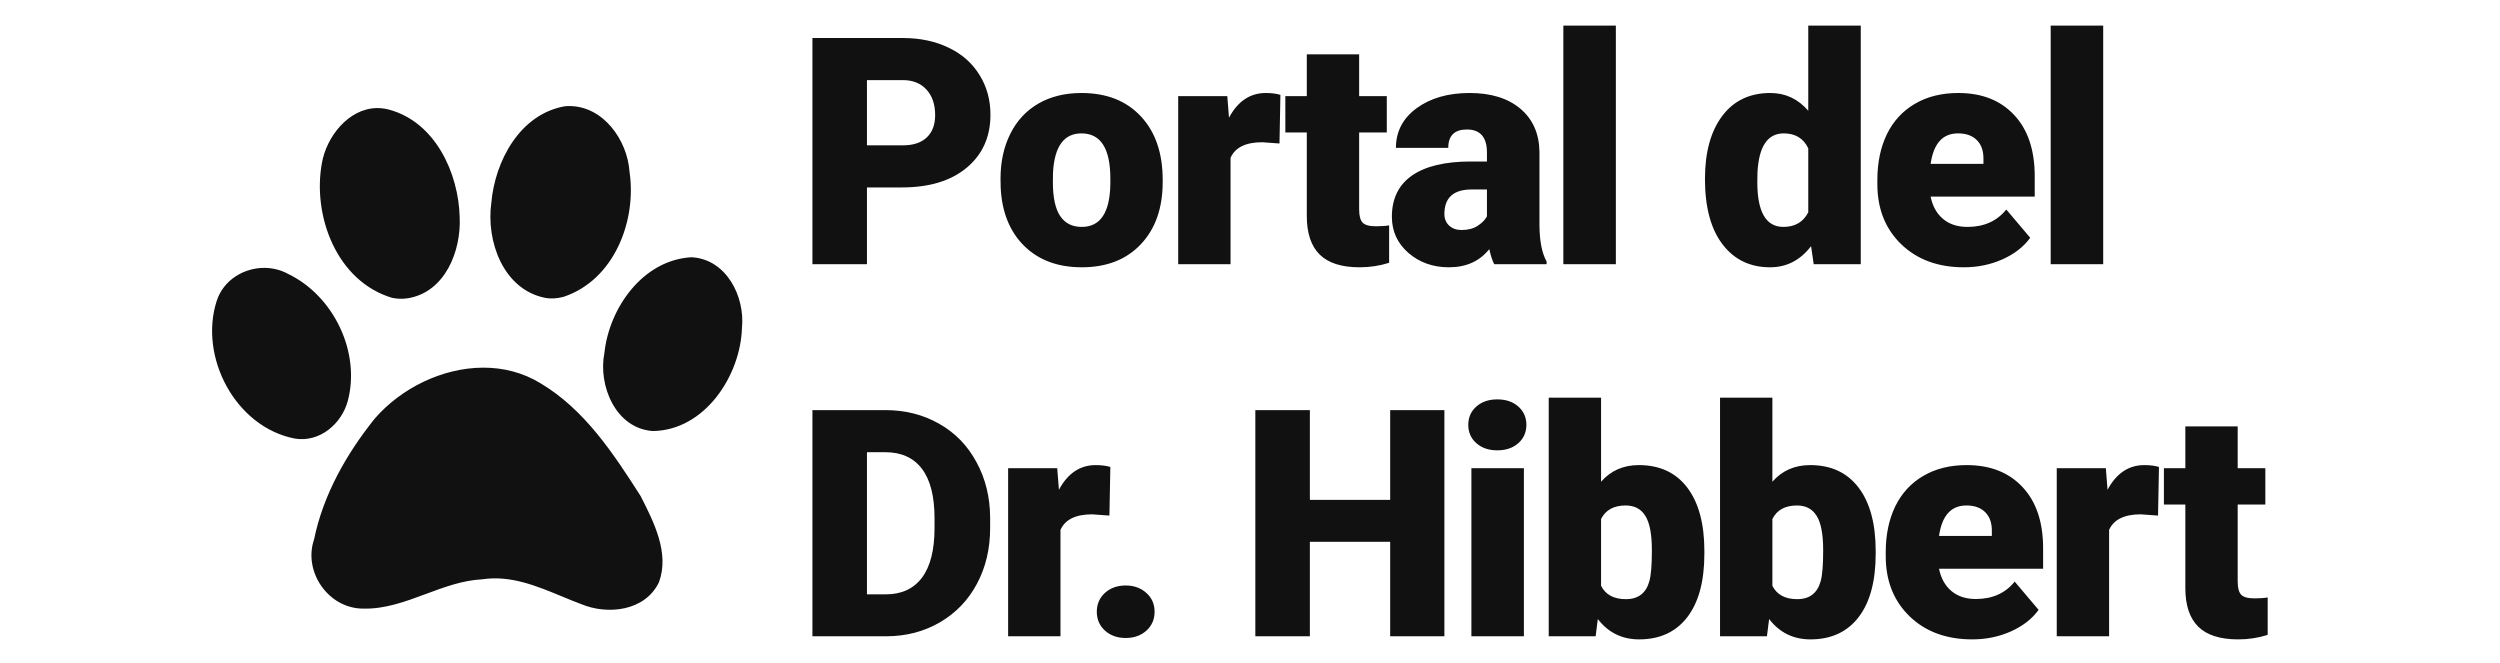
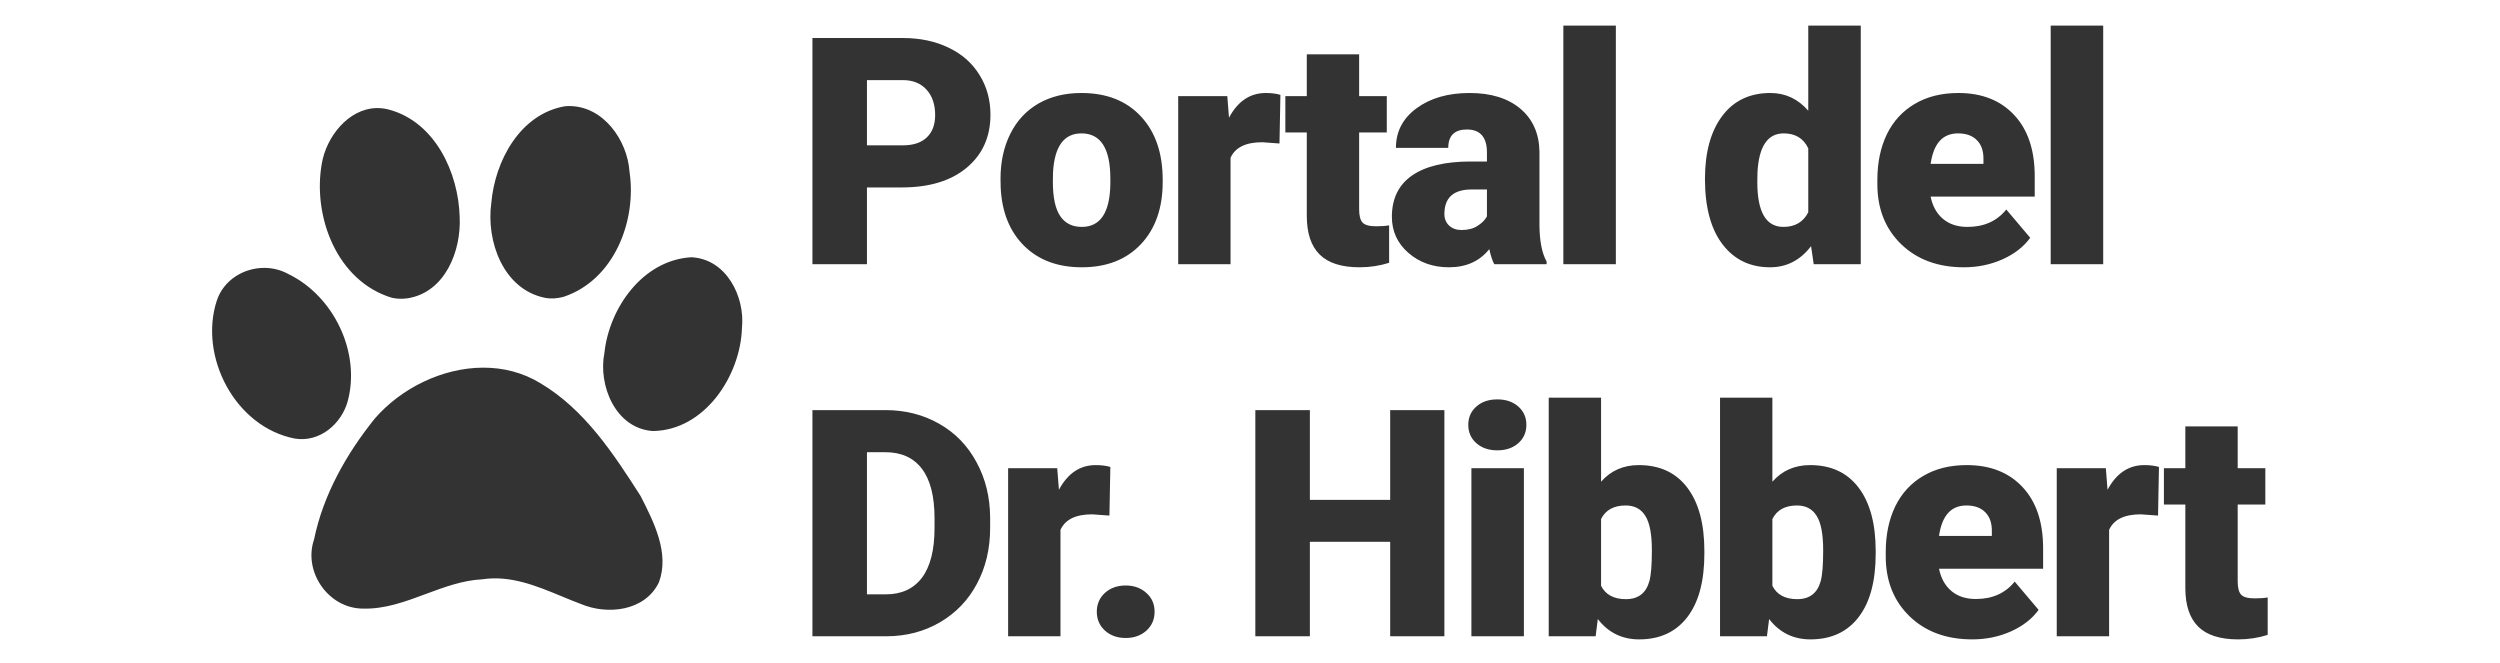
<svg xmlns="http://www.w3.org/2000/svg" width="215" height="57" viewBox="0 0 215 57" fill="none" version="1.1" id="svg4">
  <defs id="defs8" />
-   <path fill-rule="evenodd" clip-rule="evenodd" d="M74.558 22.72V16.12H77.551C79.92 16.12 81.781 15.555 83.135 14.424C84.498 13.284 85.179 11.765 85.179 9.868C85.179 8.586 84.863 7.441 84.231 6.435C83.607 5.42 82.721 4.64 81.572 4.097C80.432 3.545 79.118 3.269 77.631 3.269H69.869V22.72H74.558ZM77.631 12.5H74.558V6.889H77.684C78.531 6.898 79.198 7.174 79.688 7.717C80.178 8.261 80.423 8.987 80.423 9.895C80.423 10.723 80.183 11.364 79.702 11.819C79.23 12.273 78.539 12.5 77.631 12.5ZM86.886 11.511C86.325 12.634 86.045 13.916 86.045 15.359L86.058 16.12C86.156 18.231 86.829 19.906 88.075 21.144C89.322 22.373 90.974 22.987 93.032 22.987C95.169 22.987 96.861 22.328 98.108 21.01C99.364 19.683 99.992 17.893 99.992 15.639V15.479C99.992 13.172 99.368 11.351 98.122 10.015C96.875 8.67 95.169 7.998 93.005 7.998C91.589 7.998 90.355 8.301 89.304 8.906C88.254 9.512 87.448 10.38 86.886 11.511ZM91.175 18.579C90.756 17.955 90.547 16.976 90.547 15.639L90.56 14.825C90.685 12.589 91.5 11.471 93.005 11.471C94.662 11.471 95.49 12.767 95.49 15.359V15.813C95.454 18.28 94.635 19.514 93.032 19.514C92.212 19.514 91.593 19.202 91.175 18.579ZM108.553 12.233L110.035 12.34L110.116 8.158C109.759 8.051 109.341 7.998 108.86 7.998C107.506 7.998 106.451 8.706 105.694 10.122L105.547 8.265H101.325V22.72H105.827V13.569C106.228 12.678 107.137 12.233 108.553 12.233ZM116.886 8.265V4.671H112.384V8.265H110.54V11.391H112.384V18.565C112.384 20.053 112.754 21.161 113.493 21.892C114.232 22.622 115.377 22.987 116.926 22.987C117.808 22.987 118.654 22.858 119.465 22.6V19.38C119.162 19.434 118.788 19.46 118.342 19.46C117.763 19.46 117.376 19.353 117.18 19.14C116.984 18.926 116.886 18.547 116.886 18.004V11.391H119.264V8.265H116.886ZM128.079 21.424C128.203 21.994 128.346 22.426 128.506 22.72H133.008V22.493C132.616 21.789 132.412 20.774 132.394 19.447V13.048C132.367 11.48 131.819 10.247 130.751 9.347C129.682 8.448 128.226 7.998 126.382 7.998C124.538 7.998 123.02 8.434 121.826 9.307C120.642 10.18 120.05 11.316 120.05 12.714H124.552C124.552 11.663 125.086 11.137 126.155 11.137C127.304 11.137 127.878 11.801 127.878 13.128V13.889H126.489C124.28 13.889 122.597 14.29 121.439 15.092C120.281 15.893 119.702 17.078 119.702 18.645C119.702 19.892 120.179 20.93 121.132 21.758C122.085 22.578 123.243 22.987 124.605 22.987C126.093 22.987 127.25 22.466 128.079 21.424ZM127.077 19.42C126.712 19.661 126.248 19.781 125.687 19.781C125.26 19.781 124.908 19.656 124.632 19.407C124.356 19.149 124.218 18.815 124.218 18.405C124.218 16.998 125.002 16.294 126.569 16.294H127.878V18.605C127.718 18.908 127.451 19.18 127.077 19.42ZM134.448 22.72H138.964V2.2H134.448V22.72ZM148.11 9.975C147.121 11.293 146.627 13.097 146.627 15.386C146.627 17.817 147.13 19.692 148.136 21.01C149.143 22.328 150.505 22.987 152.224 22.987C153.649 22.987 154.825 22.382 155.751 21.17L155.978 22.72H160.026V2.2H155.511V9.521C154.629 8.506 153.543 7.998 152.251 7.998C150.479 7.998 149.098 8.657 148.11 9.975ZM153.373 19.514C151.877 19.514 151.129 18.231 151.129 15.666L151.142 14.838C151.258 12.594 152.011 11.471 153.4 11.471C154.398 11.471 155.101 11.899 155.511 12.754V18.258C155.083 19.095 154.371 19.514 153.373 19.514ZM163.51 21.01C164.882 22.328 166.677 22.987 168.894 22.987C170.079 22.987 171.183 22.76 172.207 22.306C173.24 21.843 174.038 21.224 174.599 20.449L172.541 18.017C171.74 19.015 170.626 19.514 169.201 19.514C168.338 19.514 167.634 19.282 167.091 18.819C166.547 18.356 166.196 17.719 166.035 16.909H174.986V15.159C174.986 12.905 174.398 11.151 173.223 9.895C172.047 8.63 170.444 7.998 168.413 7.998C166.97 7.998 165.724 8.31 164.673 8.933C163.622 9.548 162.82 10.421 162.268 11.552C161.725 12.683 161.453 13.987 161.453 15.466V15.84C161.453 17.96 162.139 19.683 163.51 21.01ZM166.035 14.09C166.285 12.344 167.068 11.471 168.387 11.471C169.099 11.471 169.647 11.672 170.03 12.073C170.413 12.464 170.595 13.021 170.577 13.742V14.09H166.035ZM176.359 22.72H180.875V2.2H176.359V22.72ZM69.869 35.269V54.72H76.268C77.952 54.711 79.475 54.31 80.837 53.518C82.209 52.716 83.269 51.612 84.017 50.205C84.774 48.788 85.152 47.19 85.152 45.408V44.513C85.143 42.75 84.751 41.16 83.977 39.744C83.211 38.319 82.142 37.219 80.77 36.444C79.399 35.661 77.854 35.269 76.135 35.269H69.869ZM74.558 51.113V38.889H76.135C77.515 38.889 78.566 39.366 79.288 40.319C80.009 41.272 80.37 42.688 80.37 44.567V45.408C80.37 47.297 80.009 48.722 79.288 49.684C78.566 50.636 77.533 51.113 76.188 51.113H74.558ZM93.927 44.233L95.41 44.34L95.49 40.158C95.134 40.051 94.715 39.998 94.234 39.998C92.88 39.998 91.825 40.706 91.068 42.122L90.921 40.265H86.699V54.72H91.201V45.569C91.602 44.678 92.511 44.233 93.927 44.233ZM98.587 50.993C98.115 50.565 97.522 50.352 96.81 50.352C96.088 50.352 95.492 50.565 95.02 50.993C94.556 51.42 94.325 51.959 94.325 52.609C94.325 53.259 94.556 53.798 95.02 54.226C95.492 54.653 96.088 54.867 96.81 54.867C97.522 54.867 98.115 54.658 98.587 54.239C99.058 53.812 99.295 53.268 99.295 52.609C99.295 51.95 99.058 51.411 98.587 50.993ZM119.555 54.72H124.218V35.269H119.555V42.99H112.649V35.269H107.959V54.72H112.649V46.597H119.555V54.72ZM126.54 54.72H131.055V40.265H126.54V54.72ZM126.967 34.962C126.504 35.371 126.272 35.897 126.272 36.538C126.272 37.179 126.504 37.705 126.967 38.114C127.43 38.524 128.031 38.729 128.771 38.729C129.51 38.729 130.111 38.524 130.574 38.114C131.037 37.705 131.269 37.179 131.269 36.538C131.269 35.897 131.037 35.371 130.574 34.962C130.111 34.552 129.51 34.347 128.771 34.347C128.031 34.347 127.43 34.552 126.967 34.962ZM145.107 53.077C146.086 51.803 146.576 49.982 146.576 47.613V47.386C146.576 45.043 146.086 43.227 145.107 41.935C144.127 40.644 142.737 39.998 140.938 39.998C139.611 39.998 138.529 40.474 137.692 41.427V34.2H133.19V54.72H137.224L137.412 53.237C138.311 54.404 139.496 54.987 140.965 54.987C142.746 54.987 144.127 54.35 145.107 53.077ZM141.499 44.367C141.874 44.954 142.061 45.943 142.061 47.332C142.061 48.588 141.989 49.47 141.847 49.977C141.562 51.011 140.889 51.527 139.83 51.527C138.788 51.527 138.075 51.144 137.692 50.378V44.634C138.084 43.859 138.788 43.471 139.803 43.471C140.569 43.471 141.134 43.77 141.499 44.367ZM159.839 53.077C160.819 51.803 161.309 49.982 161.309 47.613V47.386C161.309 45.043 160.819 43.227 159.839 41.935C158.86 40.644 157.47 39.998 155.671 39.998C154.344 39.998 153.262 40.474 152.425 41.427V34.2H147.923V54.72H151.957L152.144 53.237C153.044 54.404 154.228 54.987 155.698 54.987C157.479 54.987 158.86 54.35 159.839 53.077ZM156.232 44.367C156.606 44.954 156.793 45.943 156.793 47.332C156.793 48.588 156.722 49.47 156.58 49.977C156.295 51.011 155.622 51.527 154.562 51.527C153.52 51.527 152.808 51.144 152.425 50.378V44.634C152.817 43.859 153.52 43.471 154.536 43.471C155.301 43.471 155.867 43.77 156.232 44.367ZM164.232 53.01C165.603 54.328 167.398 54.987 169.616 54.987C170.8 54.987 171.905 54.76 172.929 54.306C173.962 53.843 174.759 53.224 175.32 52.449L173.263 50.017C172.461 51.015 171.348 51.514 169.923 51.514C169.059 51.514 168.355 51.282 167.812 50.819C167.269 50.356 166.917 49.719 166.757 48.909H175.708V47.159C175.708 44.905 175.12 43.151 173.944 41.895C172.768 40.63 171.165 39.998 169.135 39.998C167.692 39.998 166.445 40.31 165.394 40.933C164.343 41.548 163.542 42.42 162.989 43.552C162.446 44.683 162.174 45.987 162.174 47.466V47.84C162.174 49.96 162.86 51.683 164.232 53.01ZM166.757 46.09C167.006 44.344 167.79 43.471 169.108 43.471C169.82 43.471 170.368 43.672 170.751 44.073C171.134 44.465 171.317 45.021 171.299 45.742V46.09H166.757ZM184.108 44.233L185.591 44.34L185.671 40.158C185.315 40.051 184.896 39.998 184.415 39.998C183.061 39.998 182.006 40.706 181.249 42.122L181.102 40.265H176.88V54.72H181.383V45.569C181.783 44.678 182.692 44.233 184.108 44.233ZM192.441 40.265V36.672H187.939V40.265H186.096V43.391H187.939V50.565C187.939 52.053 188.309 53.161 189.048 53.892C189.787 54.622 190.932 54.987 192.482 54.987C193.363 54.987 194.209 54.858 195.02 54.6V51.38C194.717 51.434 194.343 51.46 193.898 51.46C193.319 51.46 192.931 51.353 192.735 51.14C192.539 50.926 192.441 50.547 192.441 50.004V43.391H194.819V40.265H192.441ZM48.603 9.134C48.701 9.127 48.8 9.122 48.896 9.121C51.872 9.084 53.955 12.047 54.139 14.773C54.768 18.993 52.818 24.088 48.457 25.53C47.944 25.668 47.399 25.713 46.873 25.614C43.252 24.884 41.799 20.703 42.253 17.449C42.563 13.864 44.706 9.798 48.603 9.134ZM27.677 14.058C28.062 11.779 29.949 9.354 32.373 9.295C32.719 9.287 33.075 9.327 33.44 9.423C37.436 10.49 39.436 14.88 39.533 18.677C39.668 21.556 38.302 25.12 35.079 25.65C34.627 25.719 34.166 25.709 33.719 25.614C28.95 24.185 26.868 18.574 27.677 14.058ZM51.979 30.35C52.389 26.497 55.263 22.37 59.455 22.122C62.485 22.271 64.091 25.535 63.807 28.224C63.681 32.289 60.623 37.014 56.141 37.069C52.926 36.847 51.425 33.129 51.979 30.35ZM18.641 25.866C19.224 24.077 20.977 23.023 22.761 23.038C23.459 23.044 24.163 23.215 24.801 23.568C28.717 25.465 31.03 30.319 29.904 34.499C29.372 36.454 27.489 38.078 25.345 37.716C20.208 36.711 17.086 30.651 18.641 25.866ZM32.244 35.982C34.508 33.376 38.059 31.625 41.555 31.618C43.263 31.614 44.957 32.028 46.481 32.959C50.285 35.222 52.771 39.03 55.09 42.654L55.101 42.675C56.236 44.902 57.597 47.574 56.668 50.079C55.482 52.546 52.273 52.921 49.95 51.941C49.4 51.736 48.85 51.508 48.298 51.28C46.113 50.376 43.893 49.457 41.471 49.821C39.781 49.907 38.201 50.495 36.624 51.082C34.862 51.738 33.105 52.392 31.207 52.341C28.217 52.321 26.059 49.145 27.011 46.387C27.795 42.554 29.798 39.019 32.244 35.982Z" fill="black" id="path2" style="fill:#111111;fill-opacity:1" />
+   <path fill-rule="evenodd" clip-rule="evenodd" d="M74.558 22.72V16.12H77.551C79.92 16.12 81.781 15.555 83.135 14.424C84.498 13.284 85.179 11.765 85.179 9.868C85.179 8.586 84.863 7.441 84.231 6.435C83.607 5.42 82.721 4.64 81.572 4.097C80.432 3.545 79.118 3.269 77.631 3.269H69.869V22.72H74.558ZM77.631 12.5H74.558V6.889H77.684C78.531 6.898 79.198 7.174 79.688 7.717C80.178 8.261 80.423 8.987 80.423 9.895C80.423 10.723 80.183 11.364 79.702 11.819C79.23 12.273 78.539 12.5 77.631 12.5ZM86.886 11.511C86.325 12.634 86.045 13.916 86.045 15.359L86.058 16.12C86.156 18.231 86.829 19.906 88.075 21.144C89.322 22.373 90.974 22.987 93.032 22.987C95.169 22.987 96.861 22.328 98.108 21.01C99.364 19.683 99.992 17.893 99.992 15.639V15.479C99.992 13.172 99.368 11.351 98.122 10.015C96.875 8.67 95.169 7.998 93.005 7.998C91.589 7.998 90.355 8.301 89.304 8.906C88.254 9.512 87.448 10.38 86.886 11.511ZM91.175 18.579C90.756 17.955 90.547 16.976 90.547 15.639L90.56 14.825C90.685 12.589 91.5 11.471 93.005 11.471C94.662 11.471 95.49 12.767 95.49 15.359V15.813C95.454 18.28 94.635 19.514 93.032 19.514C92.212 19.514 91.593 19.202 91.175 18.579ZM108.553 12.233L110.035 12.34L110.116 8.158C109.759 8.051 109.341 7.998 108.86 7.998C107.506 7.998 106.451 8.706 105.694 10.122L105.547 8.265H101.325V22.72H105.827V13.569C106.228 12.678 107.137 12.233 108.553 12.233ZM116.886 8.265V4.671H112.384V8.265H110.54V11.391H112.384V18.565C112.384 20.053 112.754 21.161 113.493 21.892C114.232 22.622 115.377 22.987 116.926 22.987C117.808 22.987 118.654 22.858 119.465 22.6V19.38C119.162 19.434 118.788 19.46 118.342 19.46C117.763 19.46 117.376 19.353 117.18 19.14C116.984 18.926 116.886 18.547 116.886 18.004V11.391H119.264V8.265H116.886ZM128.079 21.424C128.203 21.994 128.346 22.426 128.506 22.72H133.008V22.493C132.616 21.789 132.412 20.774 132.394 19.447V13.048C132.367 11.48 131.819 10.247 130.751 9.347C129.682 8.448 128.226 7.998 126.382 7.998C124.538 7.998 123.02 8.434 121.826 9.307C120.642 10.18 120.05 11.316 120.05 12.714H124.552C124.552 11.663 125.086 11.137 126.155 11.137C127.304 11.137 127.878 11.801 127.878 13.128V13.889H126.489C124.28 13.889 122.597 14.29 121.439 15.092C120.281 15.893 119.702 17.078 119.702 18.645C119.702 19.892 120.179 20.93 121.132 21.758C122.085 22.578 123.243 22.987 124.605 22.987C126.093 22.987 127.25 22.466 128.079 21.424ZM127.077 19.42C126.712 19.661 126.248 19.781 125.687 19.781C125.26 19.781 124.908 19.656 124.632 19.407C124.356 19.149 124.218 18.815 124.218 18.405C124.218 16.998 125.002 16.294 126.569 16.294H127.878V18.605C127.718 18.908 127.451 19.18 127.077 19.42ZM134.448 22.72H138.964V2.2H134.448V22.72ZM148.11 9.975C147.121 11.293 146.627 13.097 146.627 15.386C146.627 17.817 147.13 19.692 148.136 21.01C149.143 22.328 150.505 22.987 152.224 22.987C153.649 22.987 154.825 22.382 155.751 21.17L155.978 22.72H160.026V2.2H155.511V9.521C154.629 8.506 153.543 7.998 152.251 7.998C150.479 7.998 149.098 8.657 148.11 9.975ZM153.373 19.514C151.877 19.514 151.129 18.231 151.129 15.666L151.142 14.838C151.258 12.594 152.011 11.471 153.4 11.471C154.398 11.471 155.101 11.899 155.511 12.754V18.258C155.083 19.095 154.371 19.514 153.373 19.514ZM163.51 21.01C164.882 22.328 166.677 22.987 168.894 22.987C170.079 22.987 171.183 22.76 172.207 22.306C173.24 21.843 174.038 21.224 174.599 20.449L172.541 18.017C171.74 19.015 170.626 19.514 169.201 19.514C168.338 19.514 167.634 19.282 167.091 18.819C166.547 18.356 166.196 17.719 166.035 16.909H174.986V15.159C174.986 12.905 174.398 11.151 173.223 9.895C172.047 8.63 170.444 7.998 168.413 7.998C166.97 7.998 165.724 8.31 164.673 8.933C163.622 9.548 162.82 10.421 162.268 11.552C161.725 12.683 161.453 13.987 161.453 15.466V15.84C161.453 17.96 162.139 19.683 163.51 21.01ZM166.035 14.09C166.285 12.344 167.068 11.471 168.387 11.471C169.099 11.471 169.647 11.672 170.03 12.073C170.413 12.464 170.595 13.021 170.577 13.742V14.09H166.035ZM176.359 22.72H180.875V2.2H176.359V22.72ZM69.869 35.269V54.72H76.268C77.952 54.711 79.475 54.31 80.837 53.518C82.209 52.716 83.269 51.612 84.017 50.205C84.774 48.788 85.152 47.19 85.152 45.408V44.513C85.143 42.75 84.751 41.16 83.977 39.744C83.211 38.319 82.142 37.219 80.77 36.444C79.399 35.661 77.854 35.269 76.135 35.269H69.869ZM74.558 51.113V38.889H76.135C77.515 38.889 78.566 39.366 79.288 40.319C80.009 41.272 80.37 42.688 80.37 44.567V45.408C80.37 47.297 80.009 48.722 79.288 49.684C78.566 50.636 77.533 51.113 76.188 51.113H74.558ZM93.927 44.233L95.41 44.34L95.49 40.158C95.134 40.051 94.715 39.998 94.234 39.998C92.88 39.998 91.825 40.706 91.068 42.122L90.921 40.265H86.699V54.72H91.201V45.569C91.602 44.678 92.511 44.233 93.927 44.233ZM98.587 50.993C98.115 50.565 97.522 50.352 96.81 50.352C96.088 50.352 95.492 50.565 95.02 50.993C94.556 51.42 94.325 51.959 94.325 52.609C94.325 53.259 94.556 53.798 95.02 54.226C95.492 54.653 96.088 54.867 96.81 54.867C97.522 54.867 98.115 54.658 98.587 54.239C99.058 53.812 99.295 53.268 99.295 52.609C99.295 51.95 99.058 51.411 98.587 50.993ZM119.555 54.72H124.218V35.269H119.555V42.99H112.649V35.269H107.959V54.72H112.649V46.597H119.555V54.72ZM126.54 54.72H131.055V40.265H126.54V54.72ZM126.967 34.962C126.504 35.371 126.272 35.897 126.272 36.538C126.272 37.179 126.504 37.705 126.967 38.114C127.43 38.524 128.031 38.729 128.771 38.729C129.51 38.729 130.111 38.524 130.574 38.114C131.037 37.705 131.269 37.179 131.269 36.538C131.269 35.897 131.037 35.371 130.574 34.962C130.111 34.552 129.51 34.347 128.771 34.347C128.031 34.347 127.43 34.552 126.967 34.962ZM145.107 53.077C146.086 51.803 146.576 49.982 146.576 47.613V47.386C146.576 45.043 146.086 43.227 145.107 41.935C144.127 40.644 142.737 39.998 140.938 39.998C139.611 39.998 138.529 40.474 137.692 41.427V34.2H133.19V54.72H137.224L137.412 53.237C138.311 54.404 139.496 54.987 140.965 54.987C142.746 54.987 144.127 54.35 145.107 53.077ZM141.499 44.367C141.874 44.954 142.061 45.943 142.061 47.332C142.061 48.588 141.989 49.47 141.847 49.977C141.562 51.011 140.889 51.527 139.83 51.527C138.788 51.527 138.075 51.144 137.692 50.378V44.634C138.084 43.859 138.788 43.471 139.803 43.471C140.569 43.471 141.134 43.77 141.499 44.367ZM159.839 53.077C160.819 51.803 161.309 49.982 161.309 47.613V47.386C161.309 45.043 160.819 43.227 159.839 41.935C158.86 40.644 157.47 39.998 155.671 39.998C154.344 39.998 153.262 40.474 152.425 41.427V34.2H147.923V54.72H151.957L152.144 53.237C153.044 54.404 154.228 54.987 155.698 54.987C157.479 54.987 158.86 54.35 159.839 53.077ZM156.232 44.367C156.606 44.954 156.793 45.943 156.793 47.332C156.793 48.588 156.722 49.47 156.58 49.977C156.295 51.011 155.622 51.527 154.562 51.527C153.52 51.527 152.808 51.144 152.425 50.378V44.634C152.817 43.859 153.52 43.471 154.536 43.471C155.301 43.471 155.867 43.77 156.232 44.367ZM164.232 53.01C165.603 54.328 167.398 54.987 169.616 54.987C170.8 54.987 171.905 54.76 172.929 54.306C173.962 53.843 174.759 53.224 175.32 52.449L173.263 50.017C172.461 51.015 171.348 51.514 169.923 51.514C169.059 51.514 168.355 51.282 167.812 50.819C167.269 50.356 166.917 49.719 166.757 48.909H175.708V47.159C175.708 44.905 175.12 43.151 173.944 41.895C172.768 40.63 171.165 39.998 169.135 39.998C167.692 39.998 166.445 40.31 165.394 40.933C164.343 41.548 163.542 42.42 162.989 43.552C162.446 44.683 162.174 45.987 162.174 47.466V47.84C162.174 49.96 162.86 51.683 164.232 53.01ZM166.757 46.09C167.006 44.344 167.79 43.471 169.108 43.471C169.82 43.471 170.368 43.672 170.751 44.073C171.134 44.465 171.317 45.021 171.299 45.742V46.09H166.757ZM184.108 44.233L185.591 44.34L185.671 40.158C185.315 40.051 184.896 39.998 184.415 39.998C183.061 39.998 182.006 40.706 181.249 42.122L181.102 40.265H176.88V54.72H181.383V45.569C181.783 44.678 182.692 44.233 184.108 44.233ZM192.441 40.265V36.672H187.939V40.265H186.096V43.391H187.939V50.565C187.939 52.053 188.309 53.161 189.048 53.892C189.787 54.622 190.932 54.987 192.482 54.987C193.363 54.987 194.209 54.858 195.02 54.6V51.38C194.717 51.434 194.343 51.46 193.898 51.46C193.319 51.46 192.931 51.353 192.735 51.14C192.539 50.926 192.441 50.547 192.441 50.004V43.391H194.819V40.265H192.441ZM48.603 9.134C48.701 9.127 48.8 9.122 48.896 9.121C51.872 9.084 53.955 12.047 54.139 14.773C54.768 18.993 52.818 24.088 48.457 25.53C47.944 25.668 47.399 25.713 46.873 25.614C43.252 24.884 41.799 20.703 42.253 17.449C42.563 13.864 44.706 9.798 48.603 9.134ZM27.677 14.058C28.062 11.779 29.949 9.354 32.373 9.295C32.719 9.287 33.075 9.327 33.44 9.423C37.436 10.49 39.436 14.88 39.533 18.677C39.668 21.556 38.302 25.12 35.079 25.65C34.627 25.719 34.166 25.709 33.719 25.614C28.95 24.185 26.868 18.574 27.677 14.058ZM51.979 30.35C52.389 26.497 55.263 22.37 59.455 22.122C62.485 22.271 64.091 25.535 63.807 28.224C63.681 32.289 60.623 37.014 56.141 37.069C52.926 36.847 51.425 33.129 51.979 30.35ZM18.641 25.866C19.224 24.077 20.977 23.023 22.761 23.038C23.459 23.044 24.163 23.215 24.801 23.568C28.717 25.465 31.03 30.319 29.904 34.499C29.372 36.454 27.489 38.078 25.345 37.716C20.208 36.711 17.086 30.651 18.641 25.866ZM32.244 35.982C34.508 33.376 38.059 31.625 41.555 31.618C43.263 31.614 44.957 32.028 46.481 32.959C50.285 35.222 52.771 39.03 55.09 42.654L55.101 42.675C56.236 44.902 57.597 47.574 56.668 50.079C55.482 52.546 52.273 52.921 49.95 51.941C49.4 51.736 48.85 51.508 48.298 51.28C46.113 50.376 43.893 49.457 41.471 49.821C39.781 49.907 38.201 50.495 36.624 51.082C34.862 51.738 33.105 52.392 31.207 52.341C28.217 52.321 26.059 49.145 27.011 46.387C27.795 42.554 29.798 39.019 32.244 35.982Z" fill="black" id="path2" style="fill:#333333;fill-opacity:1" />
</svg>
